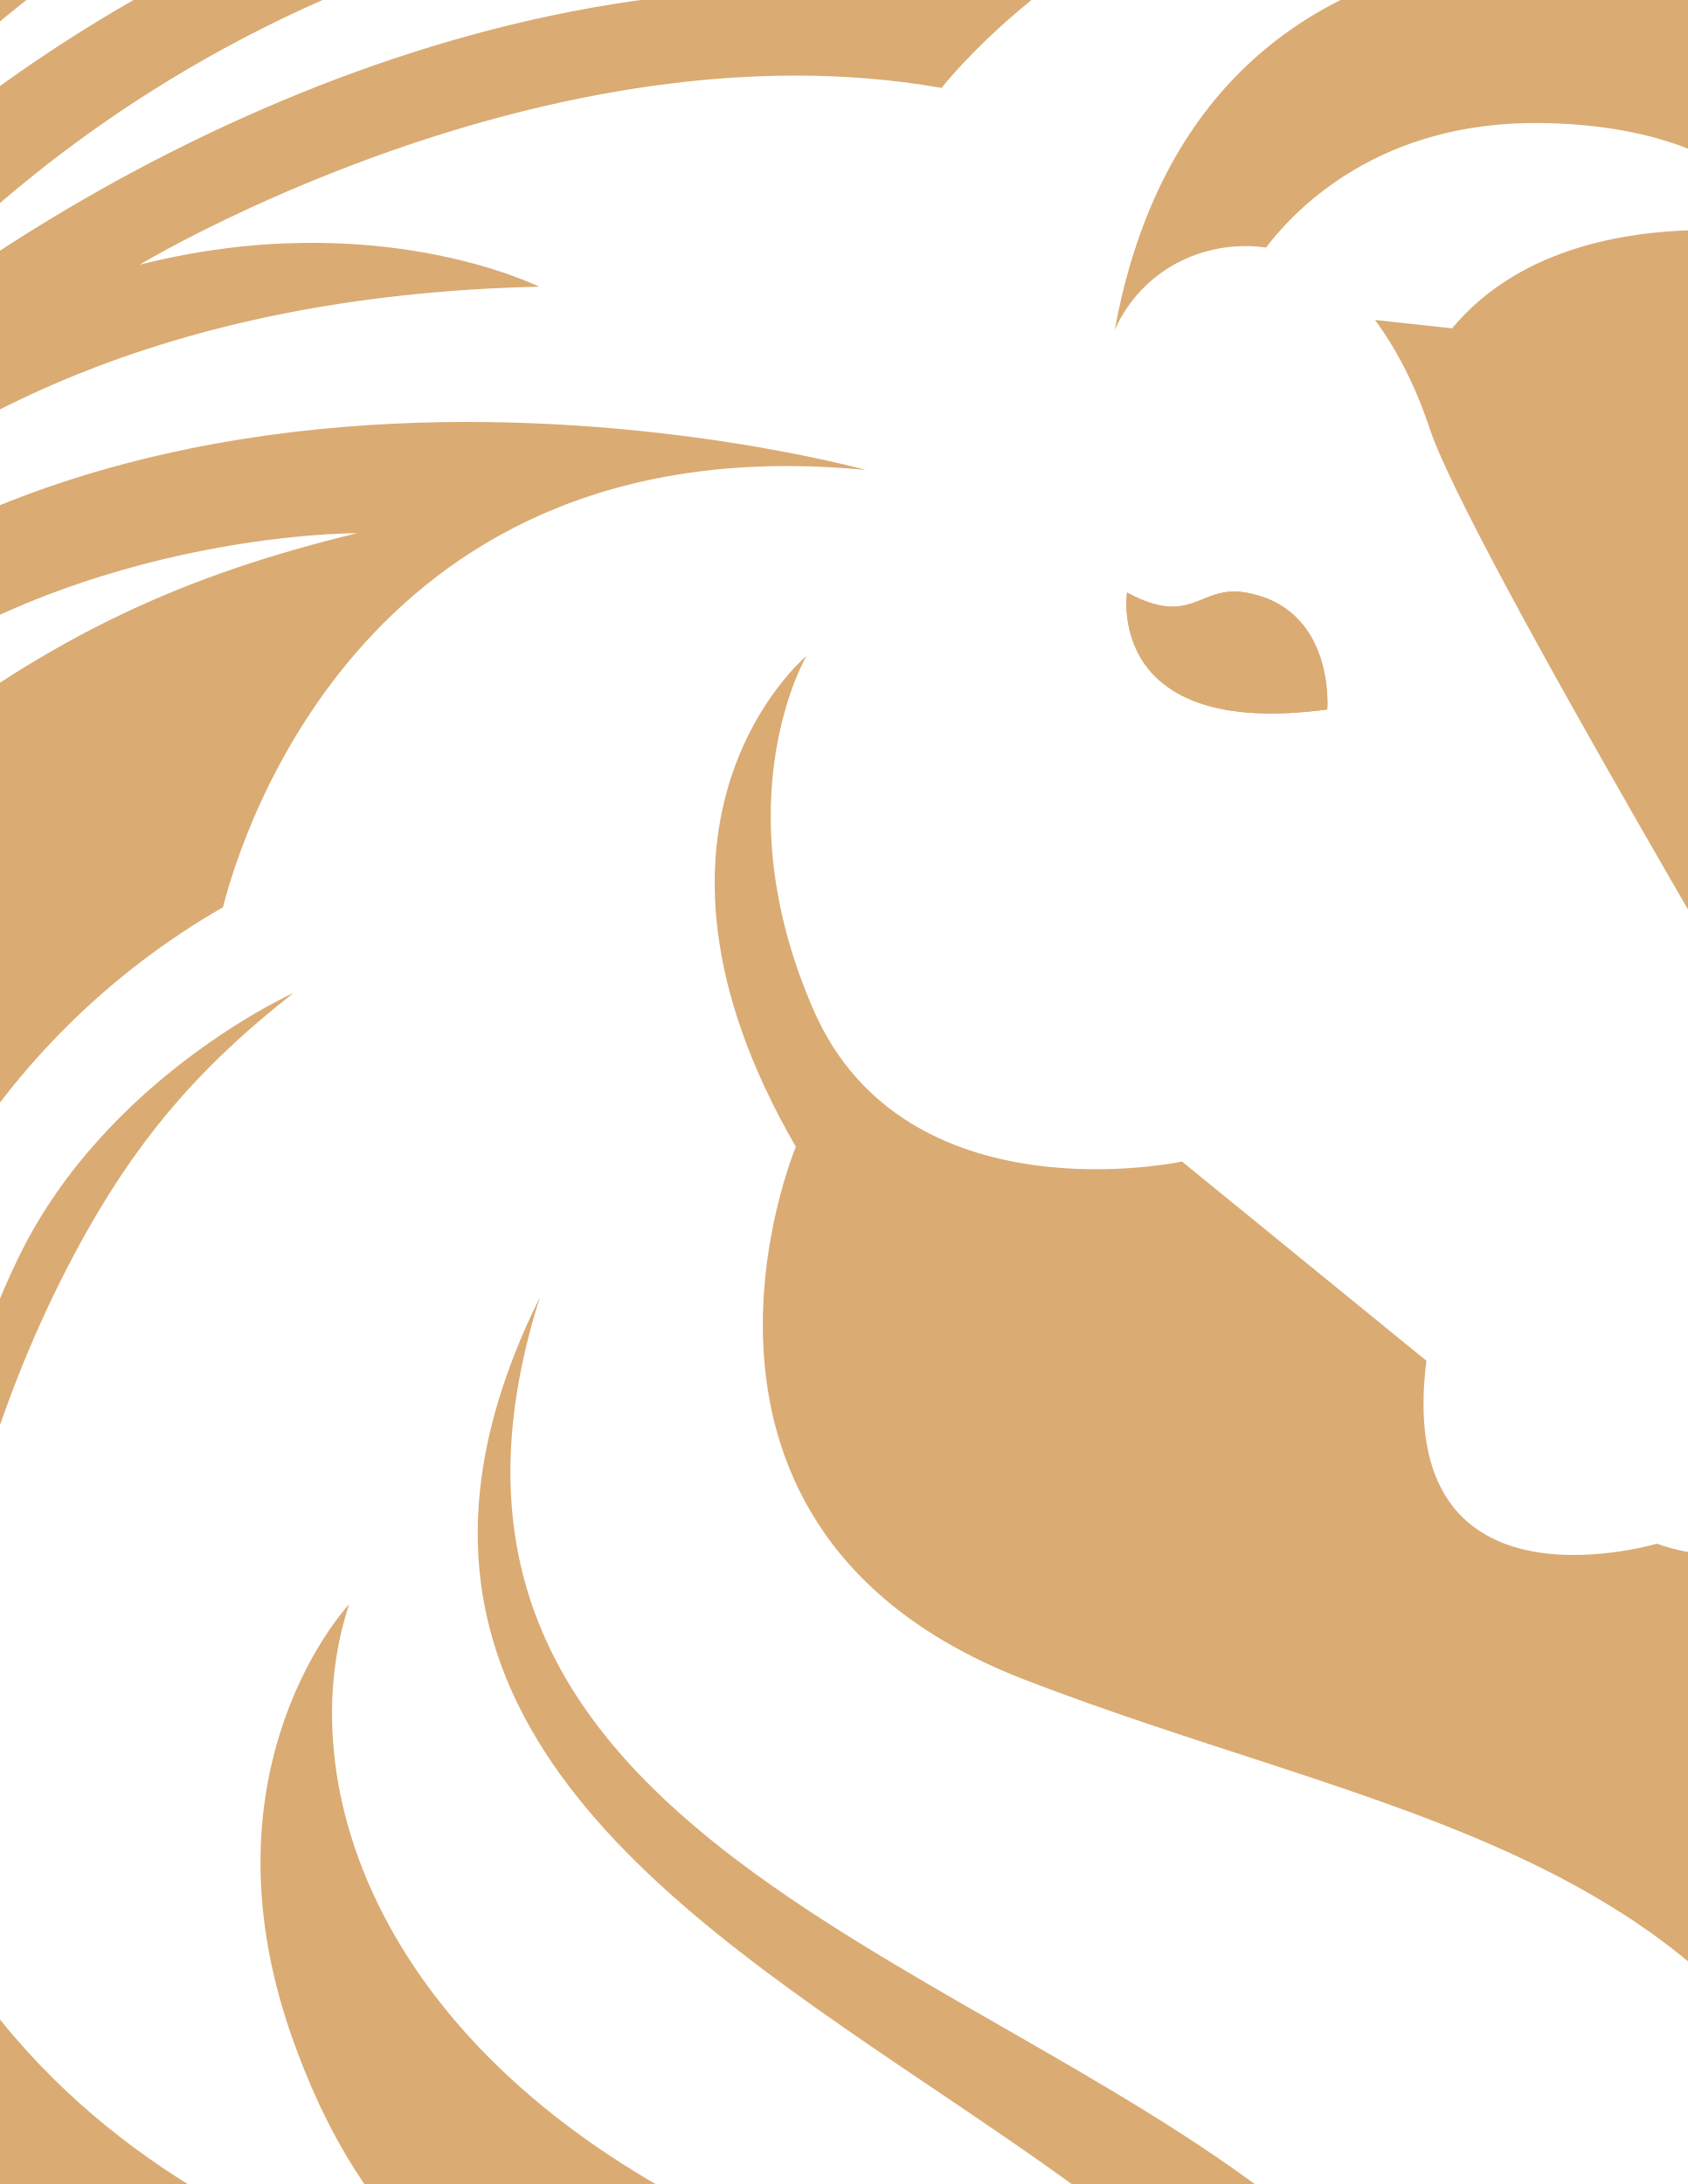
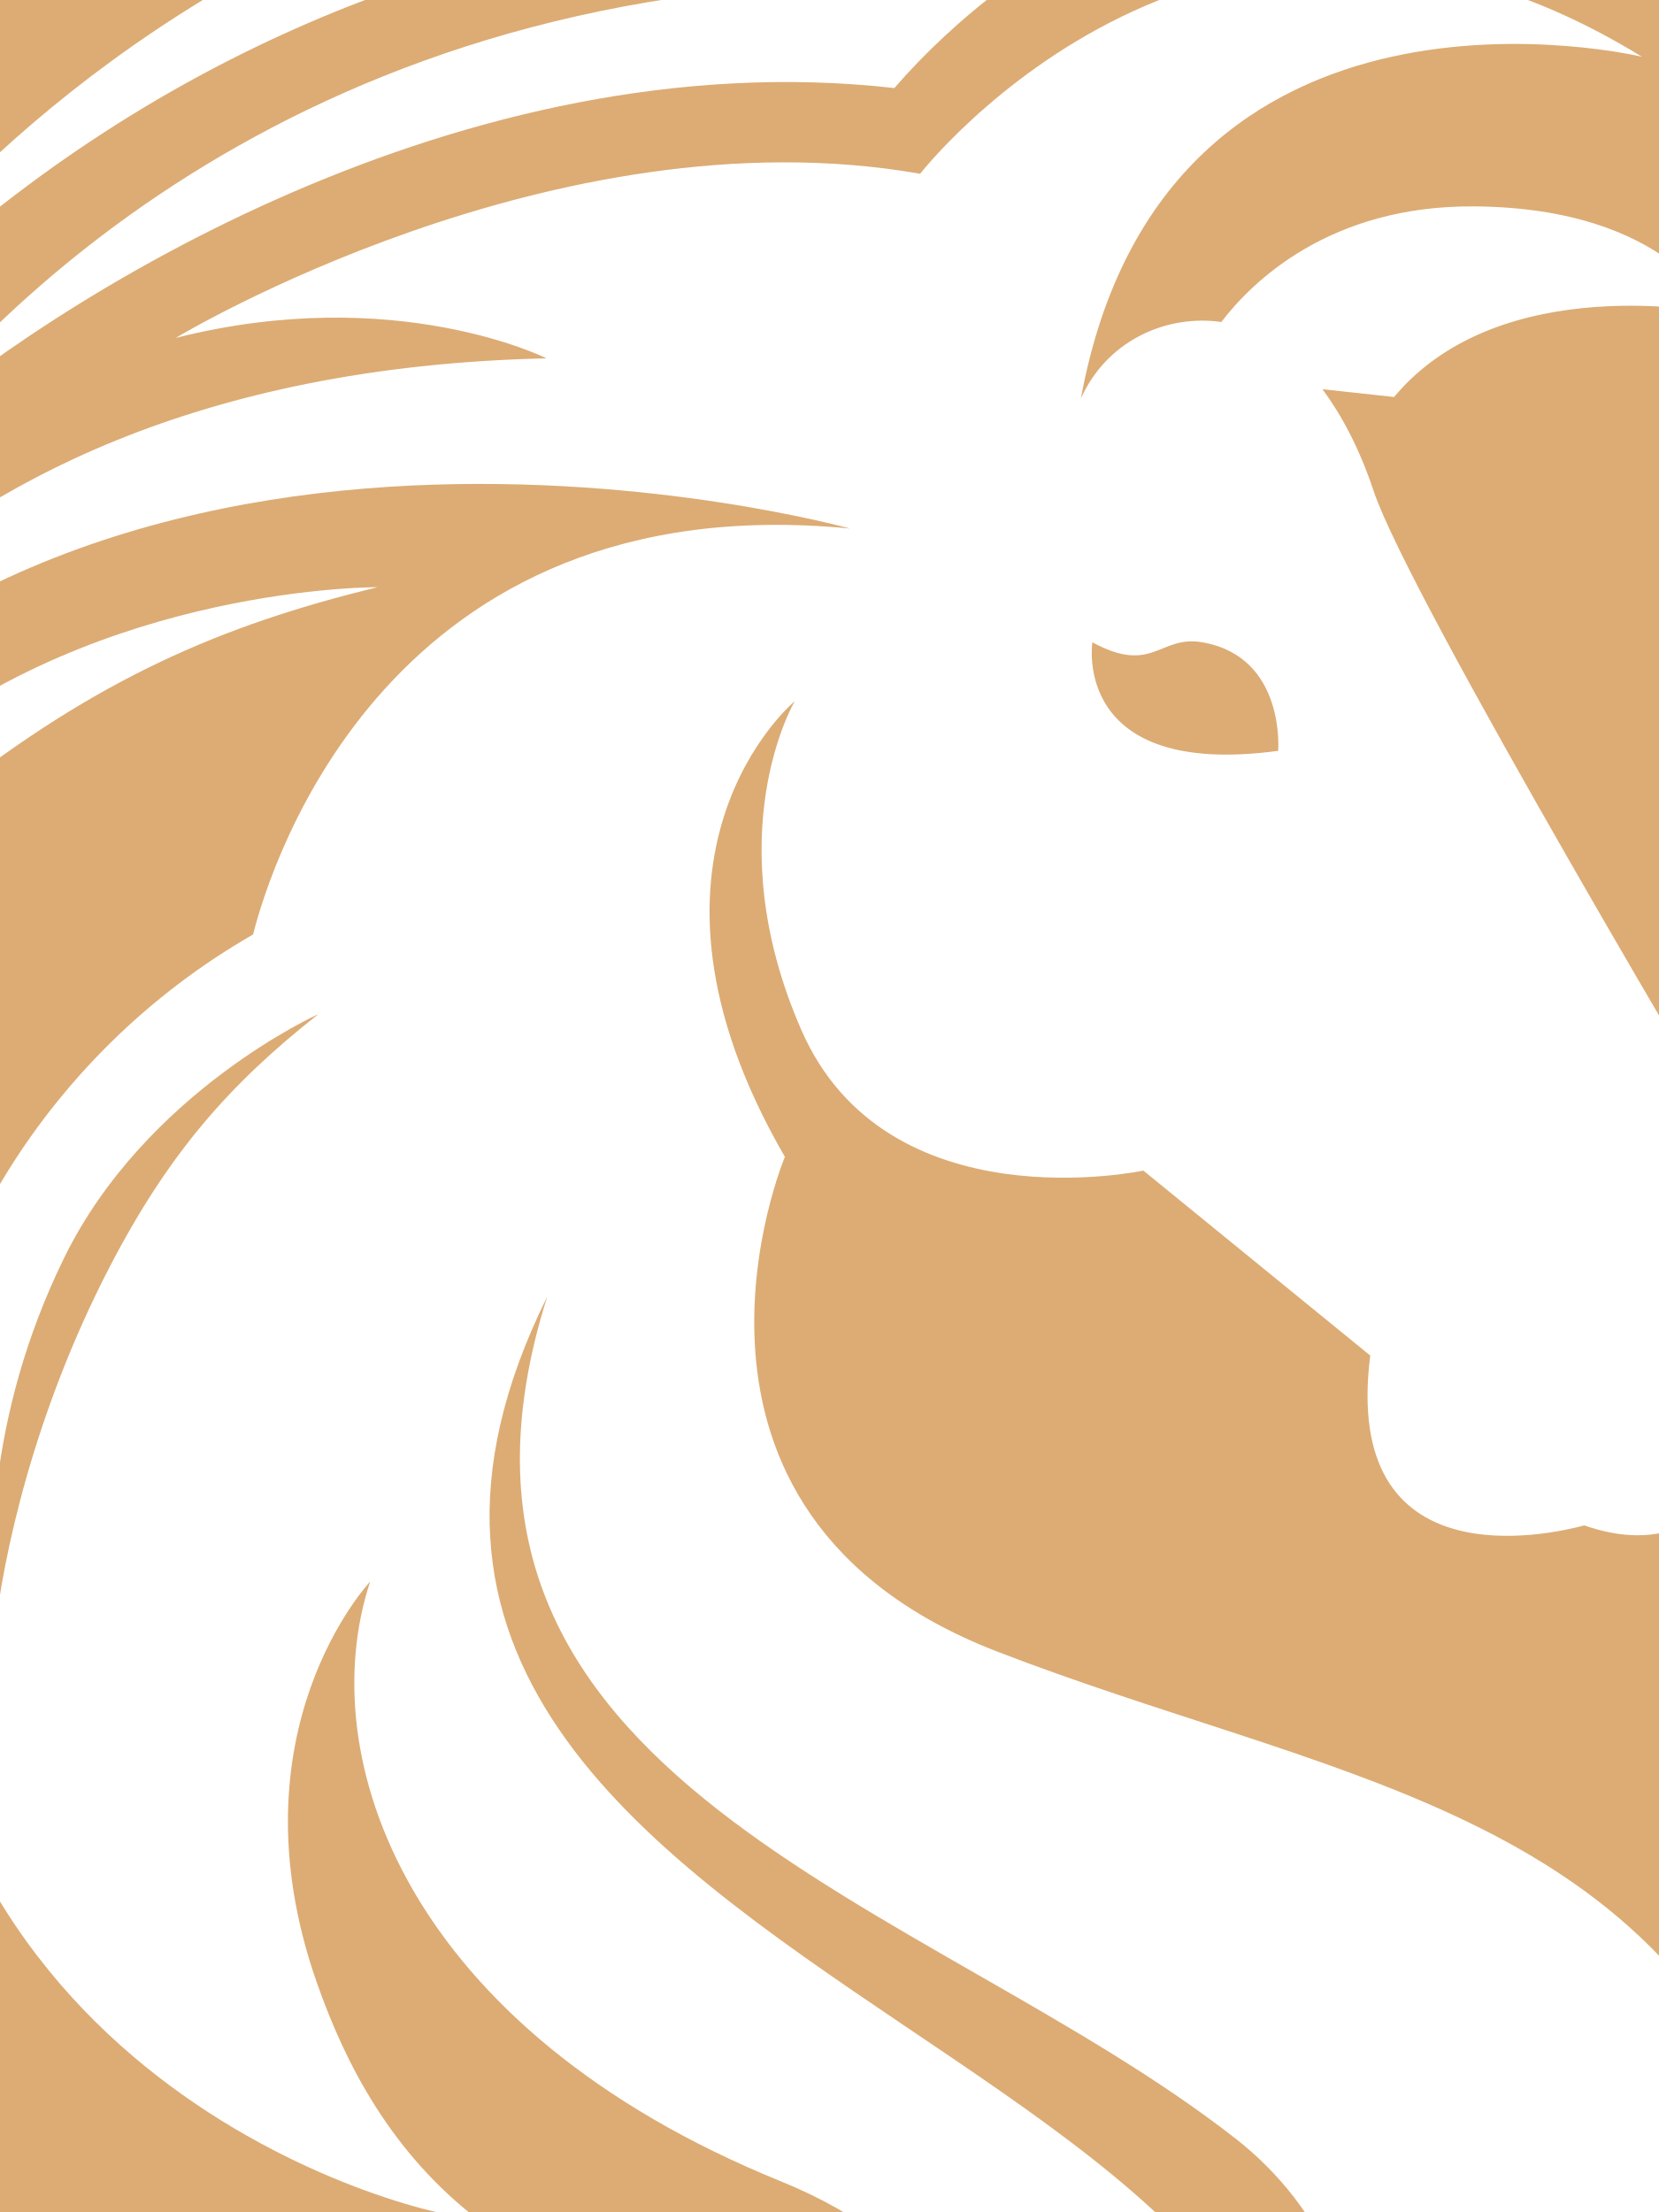
- <svg xmlns="http://www.w3.org/2000/svg" viewBox="470 100 340 440">
-   <g transform="matrix(3.667684 0 0 3.667684 640.7514 337.8126)" id="logo-logo">
+ <svg xmlns="http://www.w3.org/2000/svg" viewBox="460 80 360 480">
+   <g transform="matrix(3.667684 0 0 3.667684 640.7514 337.8126)">
    <g paint-order="stroke">
      <g transform="matrix(0.4761347 0 0 0.4761347 5.551816 47.5508)">
-         <path fill="rgb(218,171,115)" transform=" translate(-361.6602, -449.8684)" d="M 400.111 468.178 C 361.9 438.227 295.301 424.047 314.502 363.47 C 270.039 453.279 448.903 457.254 397.714 536.267 C 421.041 520.539 422.254 485.534 400.111 468.178 z" />
+         <path fill="#DCAC74" transform=" translate(-361.6602, -449.8684)" d="M 400.111 468.178 C 361.9 438.227 295.301 424.047 314.502 363.47 C 270.039 453.279 448.903 457.254 397.714 536.267 C 421.041 520.539 422.254 485.534 400.111 468.178 z" />
      </g>
      <g transform="matrix(0.4761347 0 0 0.4761347 0 -2.842171e-14)">
-         <path fill="rgb(218,171,115)" transform=" translate(-350, -350)" d="M 514.697 245.284 L 484.447 199.07 C 457.424 196.426 432.88 190.495 412.365 183.9 C 400.635 184.2 389.997 187.473 380.859 192.257 C 366.562 190.73 284.881 179.234 220.281 252.948 C 220.281 252.948 268.122 163.084 397.184 178.661 C 367.895 167.837 350.004 157.057 350.004 157.057 C 350.004 157.057 292.866 191.507 215.562 199.07 L 185.312 245.284 C 185.312 245.284 158.056 419.602 282.473 521.586 C 289.895 527.67 314.44 548.925 342.496 541.321 C 375.288 532.434 383.548 489.664 343.569 473.439 C 296.93 454.511 285.273 420.726 292.491 398.901 C 292.491 398.901 274.921 417.51 285.859 448.716 C 289.485 459.058 295.191 469.881 305.776 478.081 C 299.08 478.087 234.561 462.319 234.561 393.222 C 234.561 361.218 252.043 333.35 277.943 318.486 C 280.127 309.854 294.778 262.467 352.099 268.041 C 352.099 268.041 254.745 240.884 207.907 306.809 C 207.907 306.809 227.164 248.852 314.404 246.895 C 314.404 246.895 295.607 237.462 268.332 244.358 C 268.332 244.358 315.323 215.959 360.833 223.961 C 360.833 223.961 397.506 176.833 450.524 209.421 C 450.524 209.421 391.224 195.17 380.804 251.901 C 380.804 251.901 380.924 251.609 381.174 251.118 C 384.544 244.51 391.583 241.44 398.259 242.377 C 402.038 237.432 411.685 227.861 429.736 228.013 C 454.049 228.217 459.77 241.28 459.77 241.28 C 459.77 241.28 433.005 235.763 419.725 251.699 L 410.828 250.732 C 413.165 253.9 415.393 257.996 417.171 263.342 C 421.57 276.57 460.811 342.503 468.408 355.211 C 469.14 356.435 469.011 357.948 468.096 359.042 C 464.99 362.755 458.475 372.505 459.397 388.124 C 459.436 388.787 459.207 389.44 458.726 389.897 C 456.982 391.558 452.079 394.968 443.36 391.914 C 439.195 393.044 413.189 399.016 416.762 370.809 L 388.568 347.824 C 388.568 347.824 356.695 354.668 346.071 330.355 C 335.447 306.043 345.254 289.494 345.254 289.494 C 345.254 289.494 322.269 308.562 344.028 346.121 C 344.028 346.121 325.436 390.218 370.384 407.584 C 410.821 423.207 449.756 426.617 466.836 467.304 C 533.8 367.637 514.697 245.284 514.697 245.284 z M 233.64 296.178 C 259.352 275.092 293.411 275.335 293.411 275.335 C 273.762 280.096 258.539 286.84 240.307 301.12 C 217.366 319.088 201.58 339.907 193.837 353.01 C 198.627 339.998 209.08 316.319 233.64 296.178 z M 357.626 213.309 C 303.923 207.241 253.008 239.489 233.133 257.079 C 248.645 237.324 291.489 195.127 371.328 200.66 C 365.919 204.679 361.304 209.07 357.626 213.309 z" />
+         <path fill="#DCAC74" transform=" translate(-350, -350)" d="M 514.697 245.284 L 484.447 199.07 C 457.424 196.426 432.88 190.495 412.365 183.9 C 400.635 184.2 389.997 187.473 380.859 192.257 C 366.562 190.73 284.881 179.234 220.281 252.948 C 220.281 252.948 268.122 163.084 397.184 178.661 C 367.895 167.837 350.004 157.057 350.004 157.057 C 350.004 157.057 292.866 191.507 215.562 199.07 L 185.312 245.284 C 185.312 245.284 158.056 419.602 282.473 521.586 C 289.895 527.67 314.44 548.925 342.496 541.321 C 375.288 532.434 383.548 489.664 343.569 473.439 C 296.93 454.511 285.273 420.726 292.491 398.901 C 292.491 398.901 274.921 417.51 285.859 448.716 C 289.485 459.058 295.191 469.881 305.776 478.081 C 299.08 478.087 234.561 462.319 234.561 393.222 C 234.561 361.218 252.043 333.35 277.943 318.486 C 280.127 309.854 294.778 262.467 352.099 268.041 C 352.099 268.041 254.745 240.884 207.907 306.809 C 207.907 306.809 227.164 248.852 314.404 246.895 C 314.404 246.895 295.607 237.462 268.332 244.358 C 268.332 244.358 315.323 215.959 360.833 223.961 C 360.833 223.961 397.506 176.833 450.524 209.421 C 450.524 209.421 391.224 195.17 380.804 251.901 C 380.804 251.901 380.924 251.609 381.174 251.118 C 384.544 244.51 391.583 241.44 398.259 242.377 C 402.038 237.432 411.685 227.861 429.736 228.013 C 454.049 228.217 459.77 241.28 459.77 241.28 C 459.77 241.28 433.005 235.763 419.725 251.699 L 410.828 250.732 C 413.165 253.9 415.393 257.996 417.171 263.342 C 421.57 276.57 460.811 342.503 468.408 355.211 C 469.14 356.435 469.011 357.948 468.096 359.042 C 464.99 362.755 458.475 372.505 459.397 388.124 C 459.436 388.787 459.207 389.44 458.726 389.897 C 456.982 391.558 452.079 394.968 443.36 391.914 C 439.195 393.044 413.189 399.016 416.762 370.809 L 388.568 347.824 C 388.568 347.824 356.695 354.668 346.071 330.355 C 335.447 306.043 345.254 289.494 345.254 289.494 C 345.254 289.494 322.269 308.562 344.028 346.121 C 344.028 346.121 325.436 390.218 370.384 407.584 C 410.821 423.207 449.756 426.617 466.836 467.304 C 533.8 367.637 514.697 245.284 514.697 245.284 z M 233.64 296.178 C 259.352 275.092 293.411 275.335 293.411 275.335 C 273.762 280.096 258.539 286.84 240.307 301.12 C 217.366 319.088 201.58 339.907 193.837 353.01 C 198.627 339.998 209.08 316.319 233.64 296.178 z M 357.626 213.309 C 303.923 207.241 253.008 239.489 233.133 257.079 C 248.645 237.324 291.489 195.127 371.328 200.66 C 365.919 204.679 361.304 209.07 357.626 213.309 z" />
      </g>
      <g transform="matrix(0.4761347 0 0 0.4761347 20.83115 -28.99722)">
-         <path fill="rgb(218,171,115)" transform=" translate(-393.7505, -289.0987)" d="M 405.321 295.667 C 405.321 295.667 406.282 283.999 395.923 282.182 C 390.534 281.238 389.794 286.269 382.234 282.182 C 382.234 282.182 379.578 299.14 405.321 295.667 z" />
-       </g>
-       <g transform="matrix(0.4761347 0 0 0.4761347 20.83115 -28.99722)">
-         <path fill="rgb(218,171,115)" transform=" translate(-393.7505, -289.0987)" d="M 405.321 295.667 C 405.321 295.667 406.282 283.999 395.923 282.182 C 390.534 281.238 389.794 286.269 382.234 282.182 C 382.234 282.182 379.578 299.14 405.321 295.667 z" />
+         <path fill="#DCAC74" transform=" translate(-393.7505, -289.0987)" d="M 405.321 295.667 C 405.321 295.667 406.282 283.999 395.923 282.182 C 390.534 281.238 389.794 286.269 382.234 282.182 C 382.234 282.182 379.578 299.14 405.321 295.667 z" />
      </g>
      <g transform="matrix(0.4761347 0 0 0.4761347 -40.11261 8.179632)">
-         <path fill="rgb(218,171,115)" transform=" translate(-265.7536, -367.1792)" d="M 260.06 359.916 C 267.426 345.67 275.069 337.037 286.07 328.376 C 286.07 328.376 264.552 338.038 254.438 358.725 C 244.776 378.486 245.018 396.408 245.751 405.982 C 246.851 395.5 250.792 377.841 260.06 359.916 z" />
+         <path fill="#DCAC74" transform=" translate(-265.7536, -367.1792)" d="M 260.06 359.916 C 267.426 345.67 275.069 337.037 286.07 328.376 C 286.07 328.376 264.552 338.038 254.438 358.725 C 244.776 378.486 245.018 396.408 245.751 405.982 C 246.851 395.5 250.792 377.841 260.06 359.916 z" />
      </g>
    </g>
  </g>
</svg>
